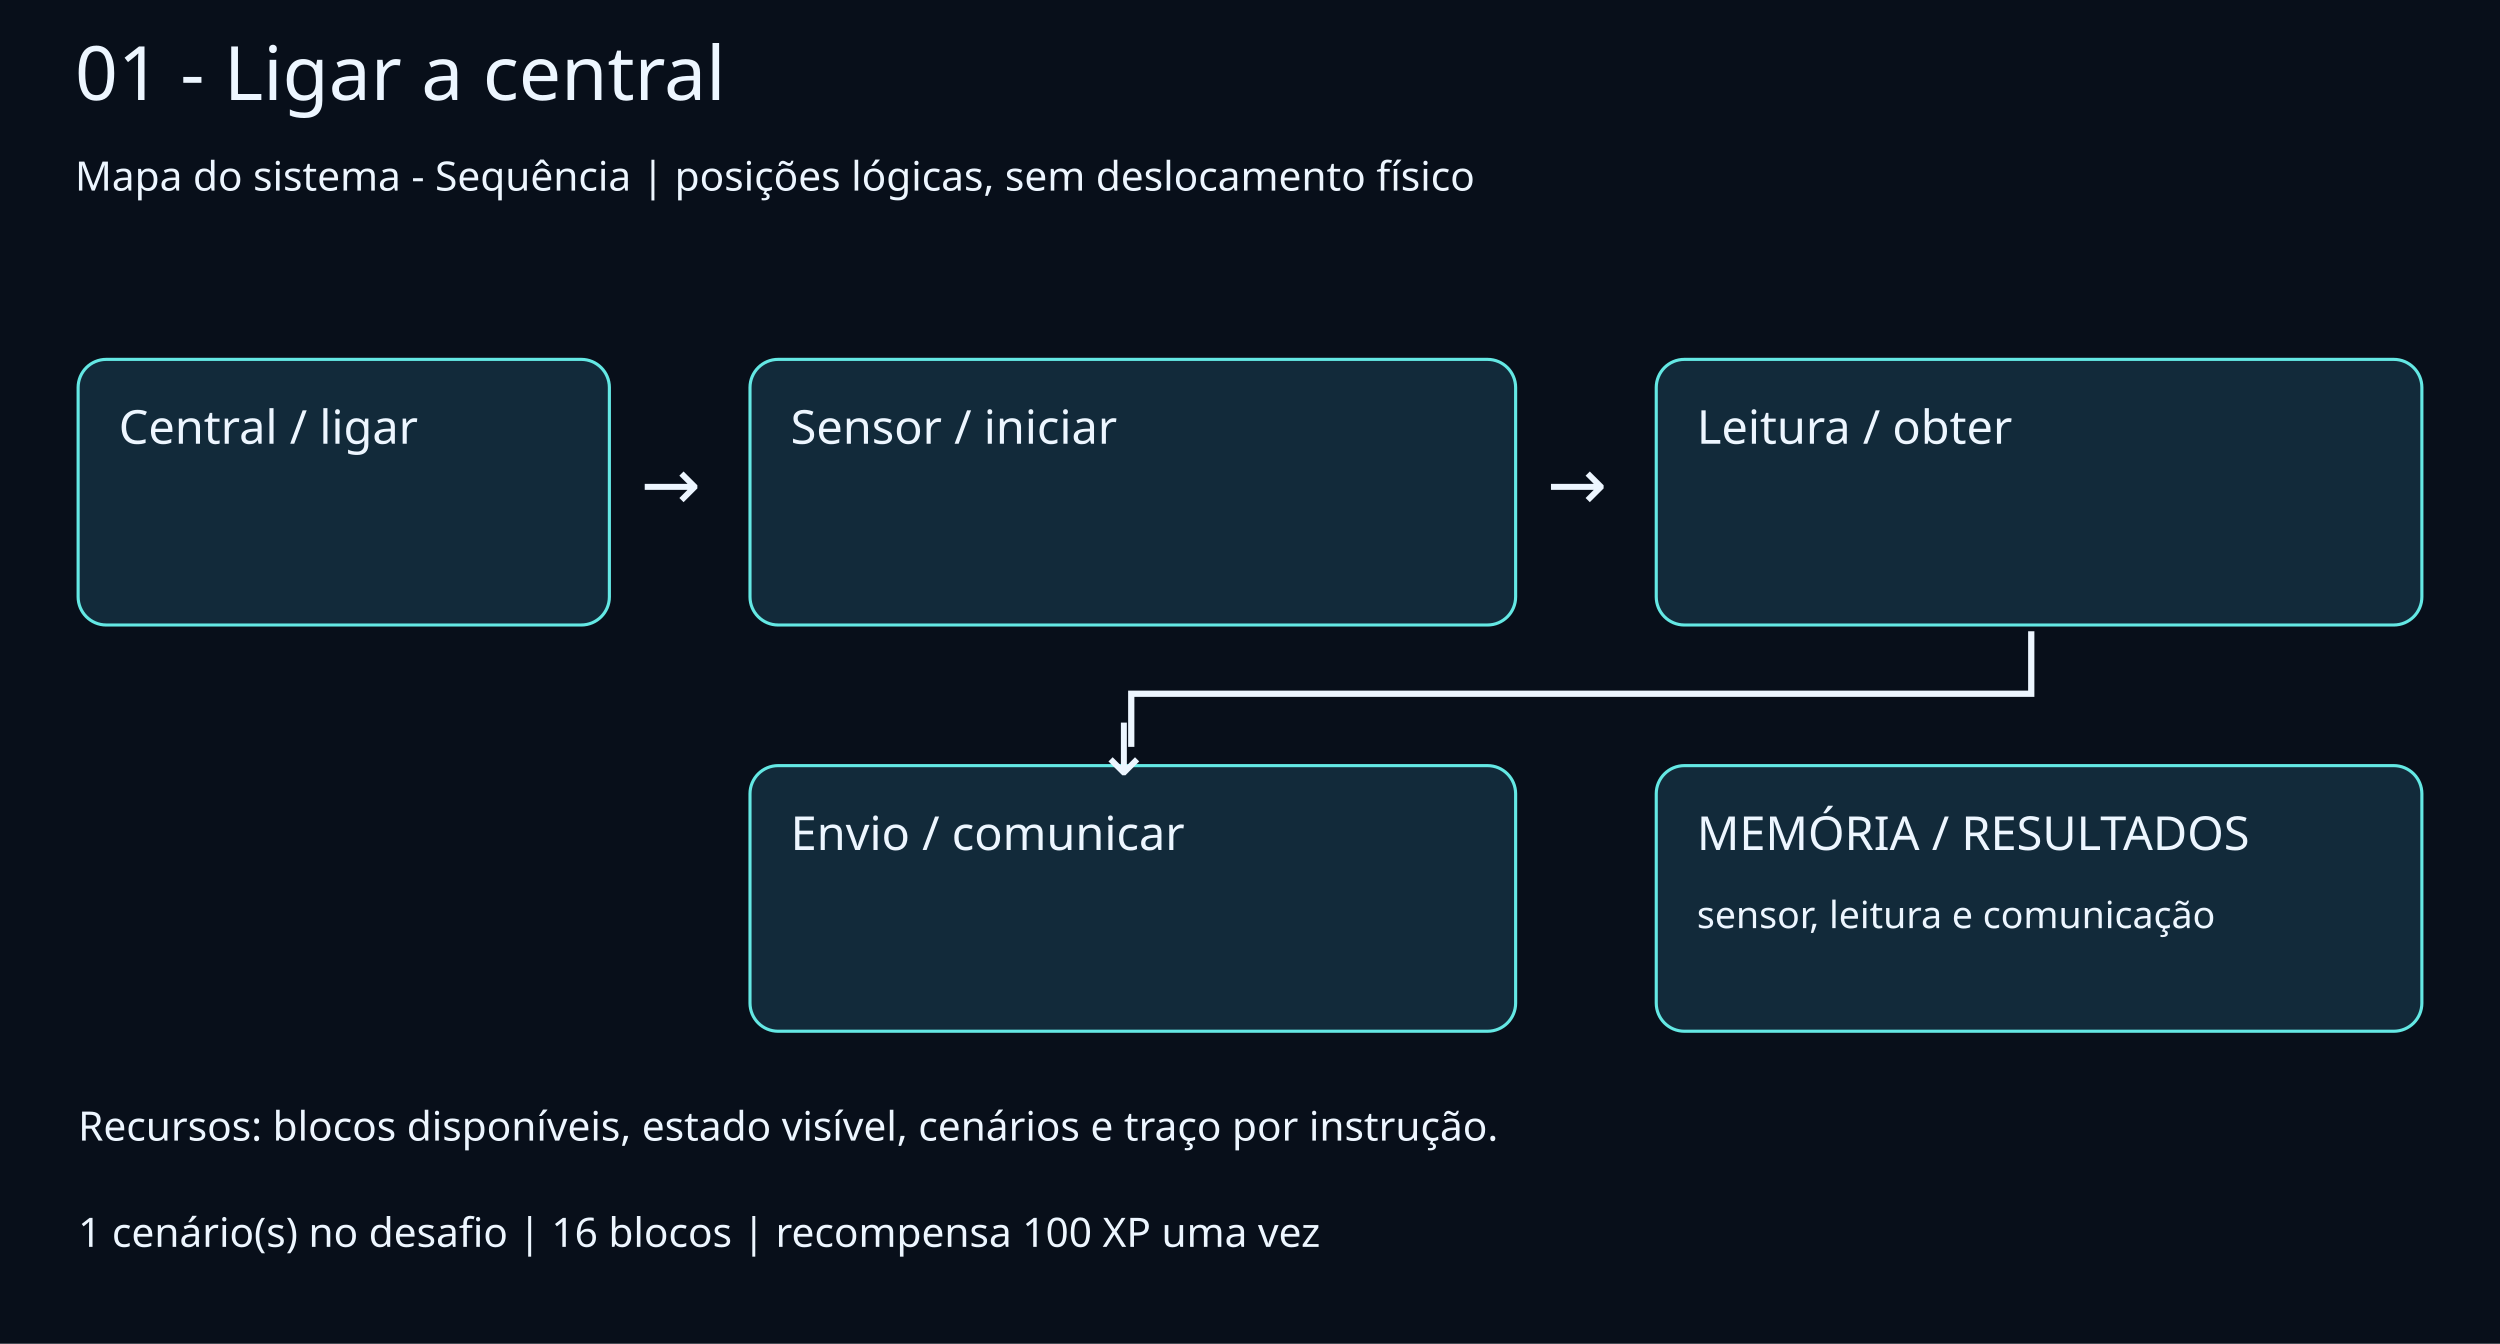
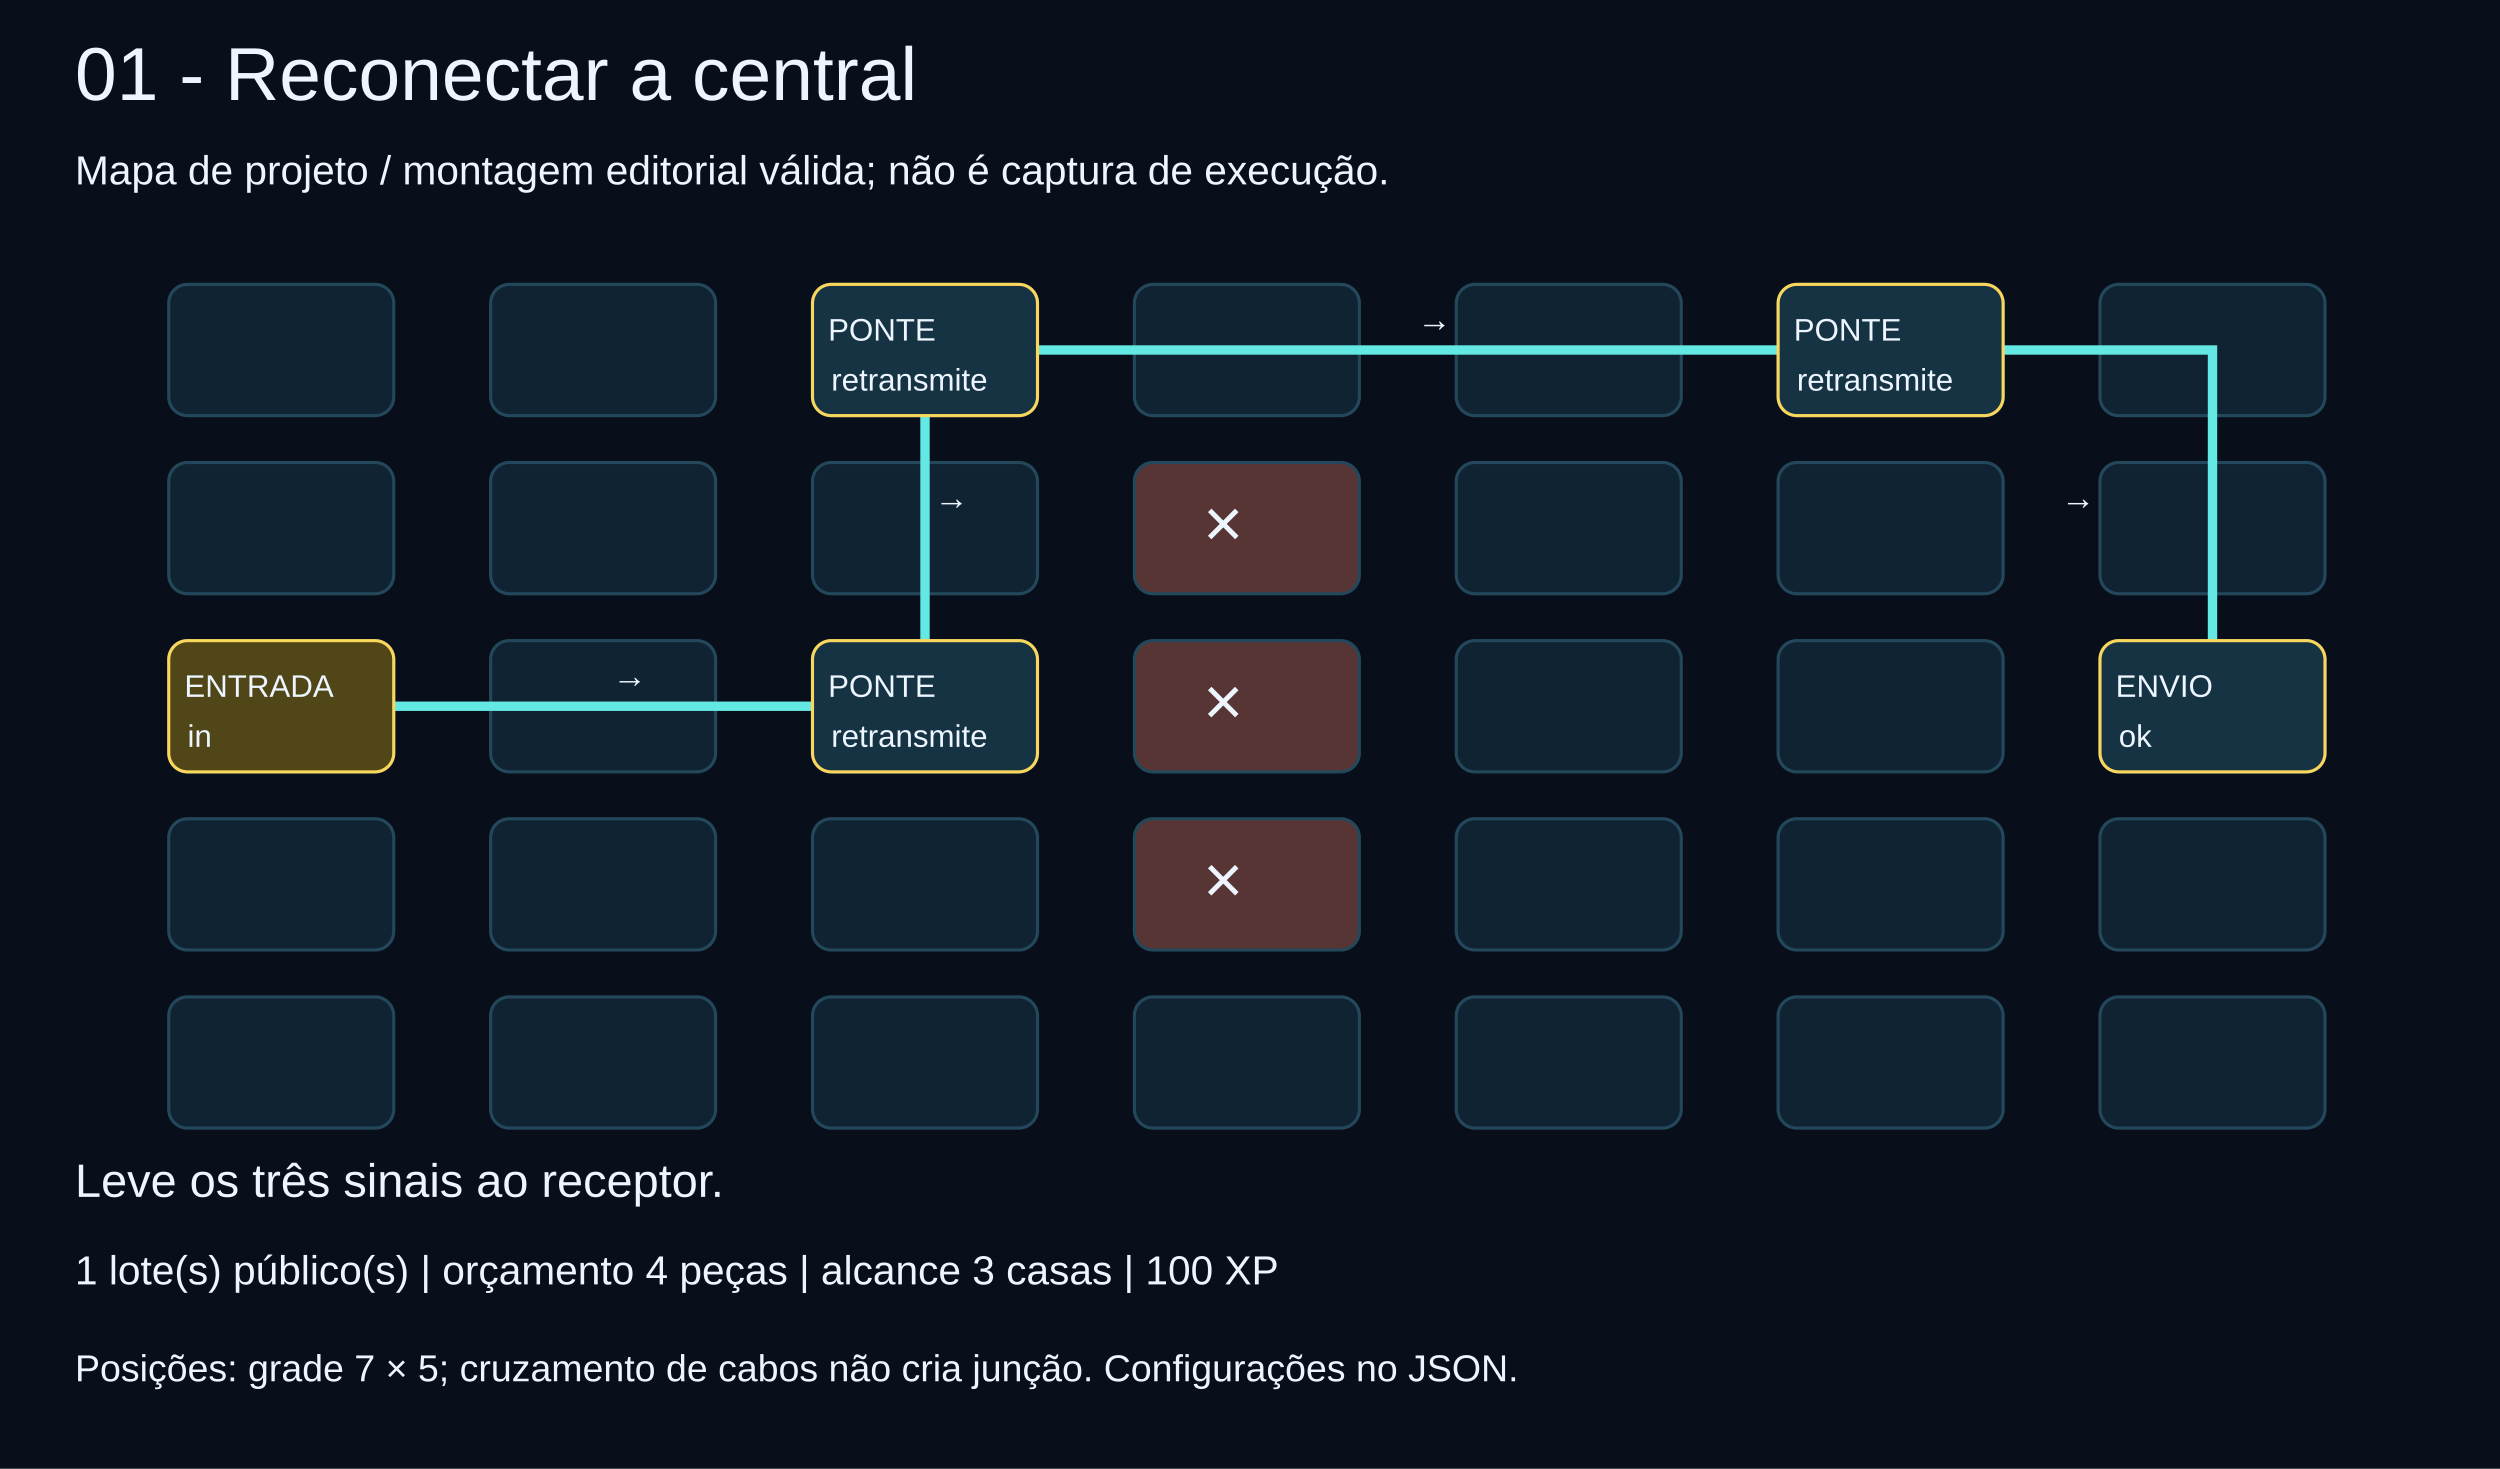
- <svg xmlns="http://www.w3.org/2000/svg" width="800" height="430" viewBox="0 0 800 430">
+ <svg xmlns="http://www.w3.org/2000/svg" width="800" height="470" viewBox="0 0 800 470">
  <rect width="100%" height="100%" fill="#080f1a" />
-   <g font-family="sans-serif" fill="#edf6ff">
-     <text x="24" y="32" font-size="24">01 - Ligar a central</text>
-     <text x="24" y="61" font-size="13">Mapa do sistema - Sequência | posições lógicas, sem deslocamento físico</text>
-     <rect x="25" y="115" width="170" height="85" rx="9" fill="#122a3a" stroke="#64e8e4" />
-     <text x="38" y="142" font-size="15">Central / ligar</text>
-     <text x="205" y="163" font-size="23">→</text>
-     <rect x="240" y="115" width="245" height="85" rx="9" fill="#122a3a" stroke="#64e8e4" />
-     <text x="253" y="142" font-size="15">Sensor / iniciar</text>
-     <text x="495" y="163" font-size="23">→</text>
-     <rect x="530" y="115" width="245" height="85" rx="9" fill="#122a3a" stroke="#64e8e4" />
-     <text x="543" y="142" font-size="15">Leitura / obter</text>
-     <rect x="240" y="245" width="245" height="85" rx="9" fill="#122a3a" stroke="#64e8e4" />
-     <text x="253" y="272" font-size="15">Envio / comunicar</text>
-     <rect x="530" y="245" width="245" height="85" rx="9" fill="#122a3a" stroke="#64e8e4" />
-     <text x="543" y="272" font-size="15">MEMÓRIA / RESULTADOS</text>
-     <text x="543" y="297" font-size="12">sensor, leitura e comunicação</text>
-     <path d="M650 202v20H362v17" fill="none" stroke="#edf6ff" stroke-width="2" />
-     <text x="350" y="248" font-size="23">↓</text>
-     <text x="25" y="365" font-size="13">Recursos: blocos disponíveis, estado visível, cenários e traço por instrução.</text>
-     <text x="25" y="399" font-size="13">1 cenário(s) no desafio | 16 blocos | recompensa 100 XP uma vez</text>
+   <g font-family="Arial,sans-serif" fill="#edf6ff">
+     <text x="24" y="32" font-size="24">01 - Reconectar a central</text>
+     <text x="24" y="59" font-size="13">Mapa de projeto / montagem editorial válida; não é captura de execução.</text>
+     <rect x="54" y="91" width="72" height="42" rx="6" fill="#102332" stroke="#24485b" />
+     <rect x="157" y="91" width="72" height="42" rx="6" fill="#102332" stroke="#24485b" />
+     <rect x="260" y="91" width="72" height="42" rx="6" fill="#102332" stroke="#24485b" />
+     <rect x="363" y="91" width="72" height="42" rx="6" fill="#102332" stroke="#24485b" />
+     <rect x="466" y="91" width="72" height="42" rx="6" fill="#102332" stroke="#24485b" />
+     <rect x="569" y="91" width="72" height="42" rx="6" fill="#102332" stroke="#24485b" />
+     <rect x="672" y="91" width="72" height="42" rx="6" fill="#102332" stroke="#24485b" />
+     <rect x="54" y="148" width="72" height="42" rx="6" fill="#102332" stroke="#24485b" />
+     <rect x="157" y="148" width="72" height="42" rx="6" fill="#102332" stroke="#24485b" />
+     <rect x="260" y="148" width="72" height="42" rx="6" fill="#102332" stroke="#24485b" />
+     <rect x="363" y="148" width="72" height="42" rx="6" fill="#573535" stroke="#24485b" />
+     <text x="385" y="175" font-size="22">×</text>
+     <rect x="466" y="148" width="72" height="42" rx="6" fill="#102332" stroke="#24485b" />
+     <rect x="569" y="148" width="72" height="42" rx="6" fill="#102332" stroke="#24485b" />
+     <rect x="672" y="148" width="72" height="42" rx="6" fill="#102332" stroke="#24485b" />
+     <rect x="54" y="205" width="72" height="42" rx="6" fill="#102332" stroke="#24485b" />
+     <rect x="157" y="205" width="72" height="42" rx="6" fill="#102332" stroke="#24485b" />
+     <rect x="260" y="205" width="72" height="42" rx="6" fill="#102332" stroke="#24485b" />
+     <rect x="363" y="205" width="72" height="42" rx="6" fill="#573535" stroke="#24485b" />
+     <text x="385" y="232" font-size="22">×</text>
+     <rect x="466" y="205" width="72" height="42" rx="6" fill="#102332" stroke="#24485b" />
+     <rect x="569" y="205" width="72" height="42" rx="6" fill="#102332" stroke="#24485b" />
+     <rect x="672" y="205" width="72" height="42" rx="6" fill="#102332" stroke="#24485b" />
+     <rect x="54" y="262" width="72" height="42" rx="6" fill="#102332" stroke="#24485b" />
+     <rect x="157" y="262" width="72" height="42" rx="6" fill="#102332" stroke="#24485b" />
+     <rect x="260" y="262" width="72" height="42" rx="6" fill="#102332" stroke="#24485b" />
+     <rect x="363" y="262" width="72" height="42" rx="6" fill="#573535" stroke="#24485b" />
+     <text x="385" y="289" font-size="22">×</text>
+     <rect x="466" y="262" width="72" height="42" rx="6" fill="#102332" stroke="#24485b" />
+     <rect x="569" y="262" width="72" height="42" rx="6" fill="#102332" stroke="#24485b" />
+     <rect x="672" y="262" width="72" height="42" rx="6" fill="#102332" stroke="#24485b" />
+     <rect x="54" y="319" width="72" height="42" rx="6" fill="#102332" stroke="#24485b" />
+     <rect x="157" y="319" width="72" height="42" rx="6" fill="#102332" stroke="#24485b" />
+     <rect x="260" y="319" width="72" height="42" rx="6" fill="#102332" stroke="#24485b" />
+     <rect x="363" y="319" width="72" height="42" rx="6" fill="#102332" stroke="#24485b" />
+     <rect x="466" y="319" width="72" height="42" rx="6" fill="#102332" stroke="#24485b" />
+     <rect x="569" y="319" width="72" height="42" rx="6" fill="#102332" stroke="#24485b" />
+     <rect x="672" y="319" width="72" height="42" rx="6" fill="#102332" stroke="#24485b" />
+     <polyline points="90,226 296,226 296,226" fill="none" stroke="#64e8e4" stroke-width="3" />
+     <text x="196" y="220" font-size="11">→</text>
+     <polyline points="296,226 296,226 296,112" fill="none" stroke="#64e8e4" stroke-width="3" />
+     <text x="299" y="163" font-size="11">→</text>
+     <polyline points="296,112 605,112 605,112" fill="none" stroke="#64e8e4" stroke-width="3" />
+     <text x="453.5" y="106" font-size="11">→</text>
+     <polyline points="605,112 708,112 708,226" fill="none" stroke="#64e8e4" stroke-width="3" />
+     <text x="659.5" y="163" font-size="11">→</text>
+     <rect x="54" y="205" width="72" height="42" rx="6" fill="#514617" stroke="#f9d65c" />
+     <text x="59" y="223" font-size="10">ENTRADA</text>
+     <text x="60" y="239" font-size="10">in</text>
+     <rect x="672" y="205" width="72" height="42" rx="6" fill="#163344" stroke="#f9d65c" />
+     <text x="677" y="223" font-size="10">ENVIO</text>
+     <text x="678" y="239" font-size="10">ok</text>
+     <rect x="260" y="205" width="72" height="42" rx="6" fill="#163344" stroke="#f9d65c" />
+     <text x="265" y="223" font-size="10">PONTE</text>
+     <text x="266" y="239" font-size="10">retransmite</text>
+     <rect x="260" y="91" width="72" height="42" rx="6" fill="#163344" stroke="#f9d65c" />
+     <text x="265" y="109" font-size="10">PONTE</text>
+     <text x="266" y="125" font-size="10">retransmite</text>
+     <rect x="569" y="91" width="72" height="42" rx="6" fill="#163344" stroke="#f9d65c" />
+     <text x="574" y="109" font-size="10">PONTE</text>
+     <text x="575" y="125" font-size="10">retransmite</text>
+     <text x="24" y="383" font-size="15">Leve os três sinais ao receptor.</text>
+     <text x="24" y="411" font-size="13">1 lote(s) público(s) | orçamento 4 peças | alcance 3 casas | 100 XP</text>
+     <text x="24" y="442" font-size="12">Posições: grade 7 × 5; cruzamento de cabos não cria junção. Configurações no JSON.</text>
  </g>
</svg>
